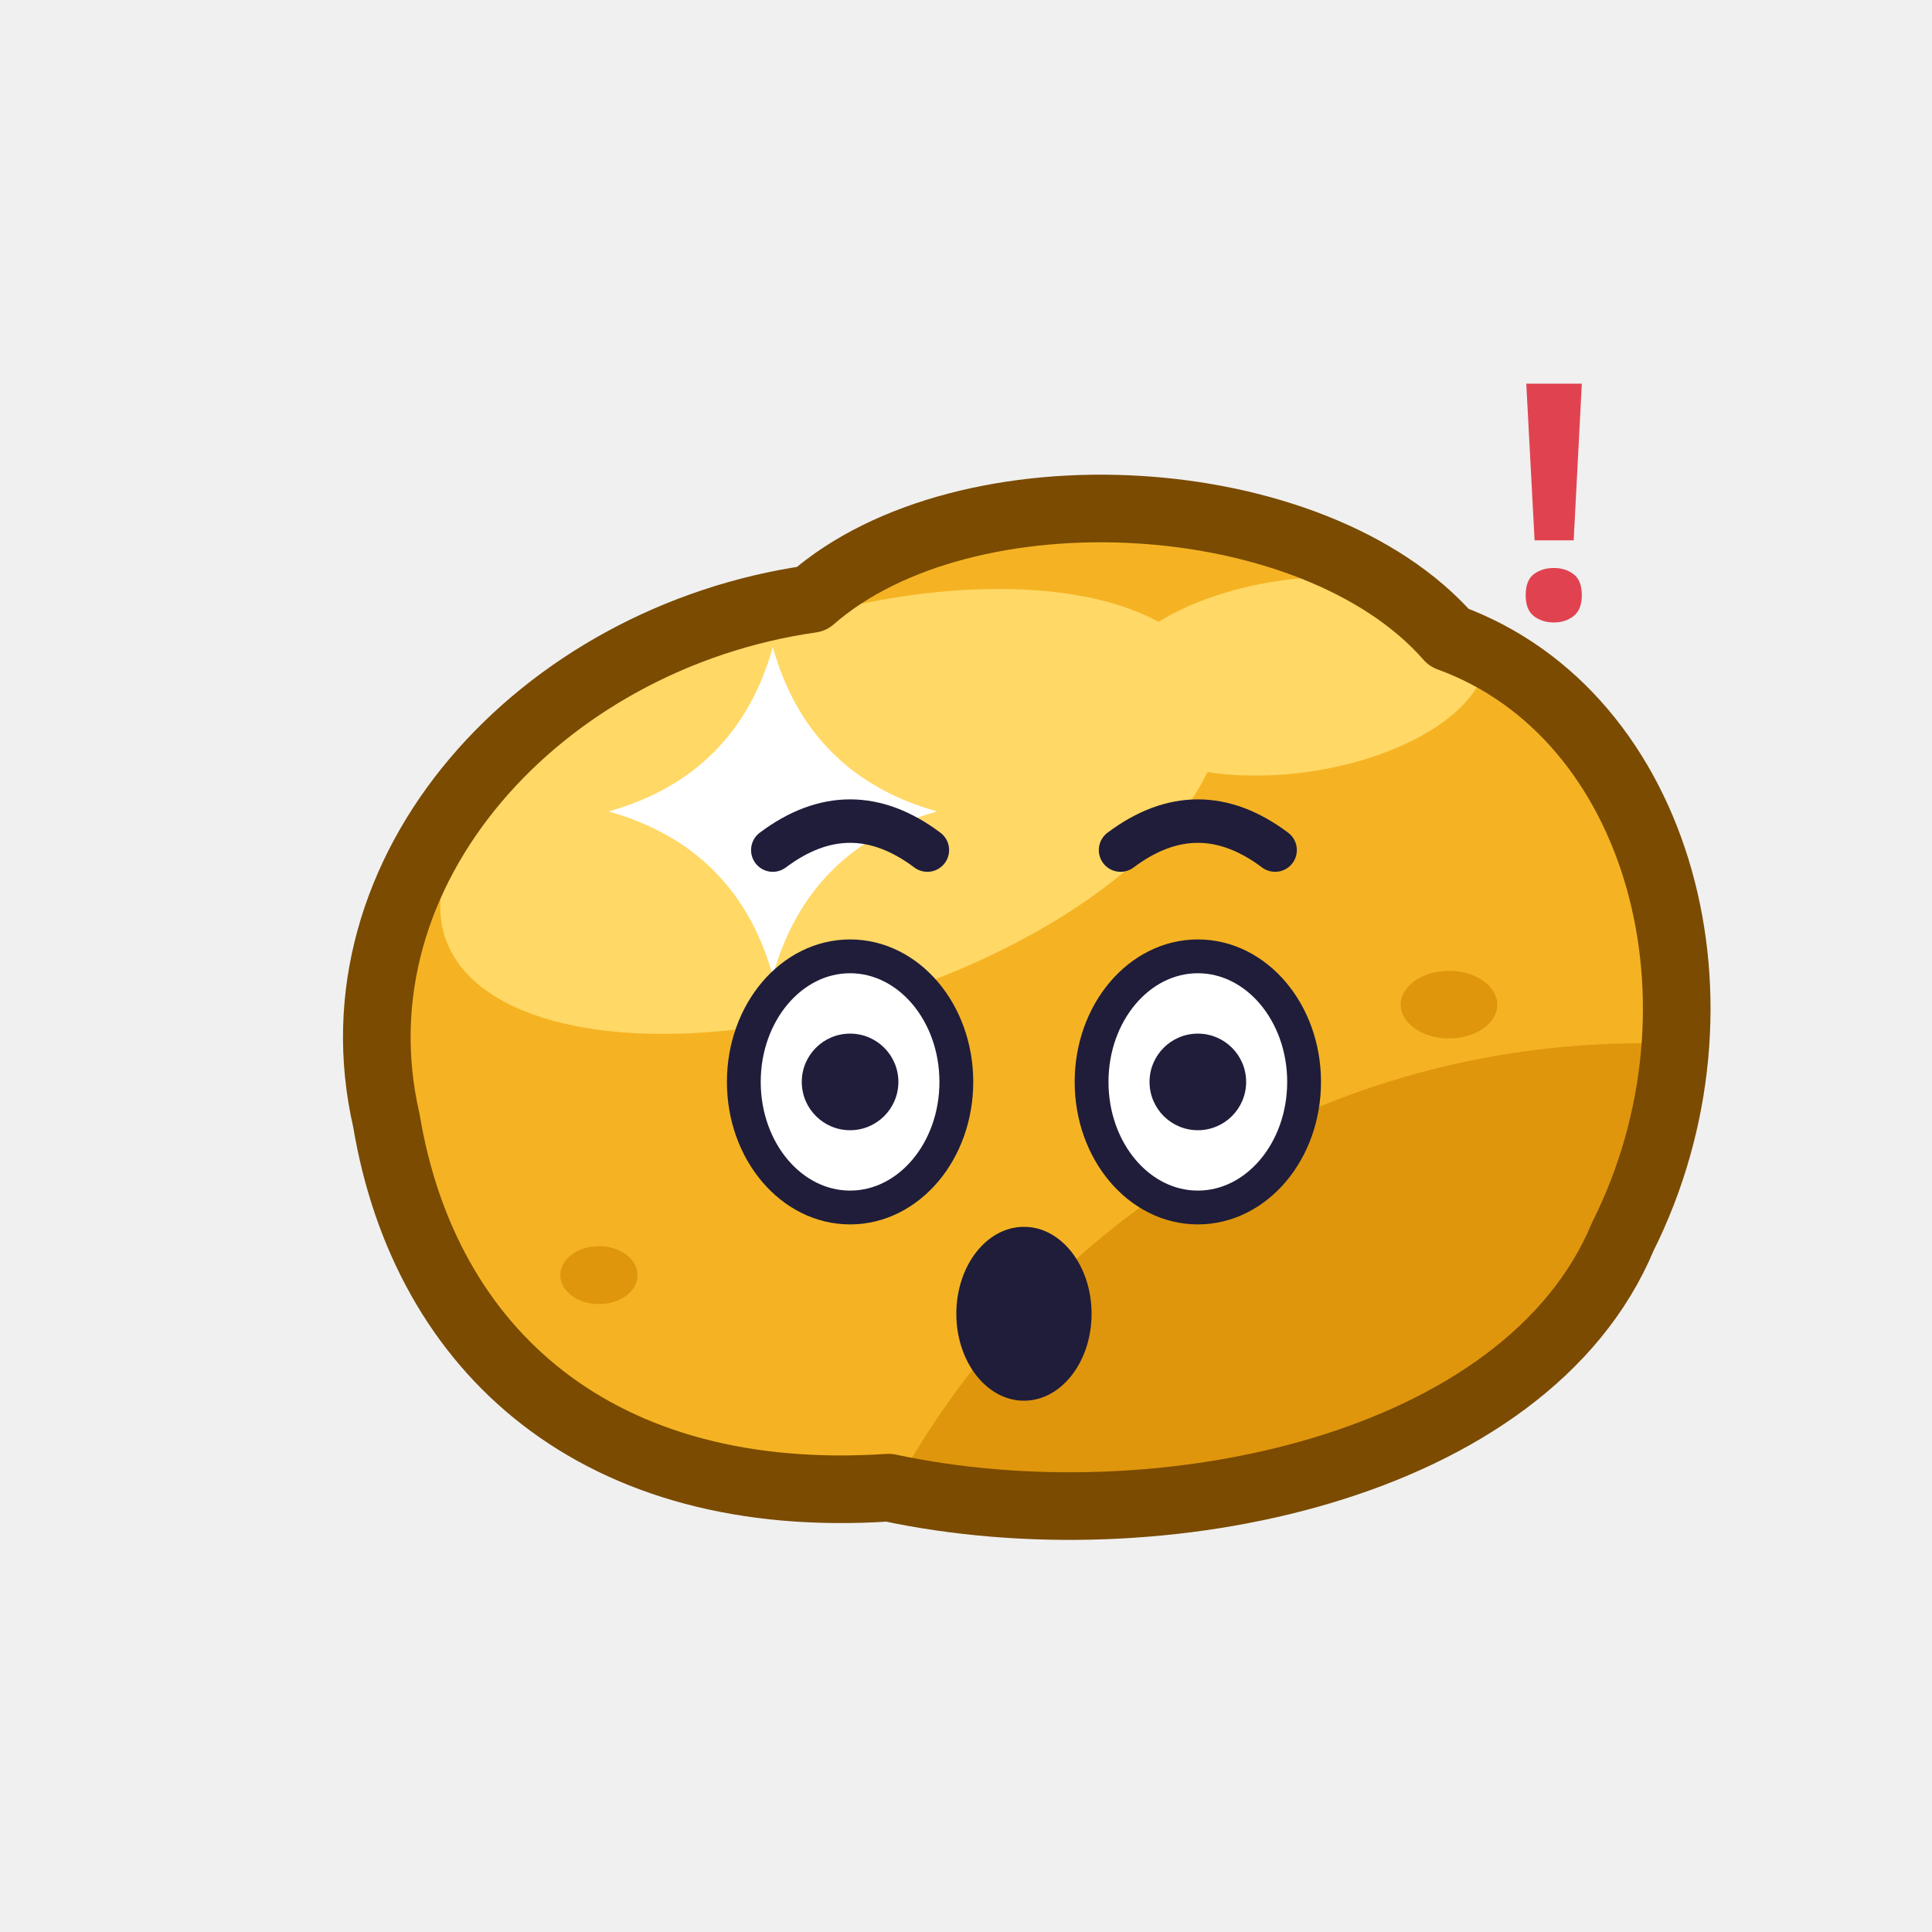
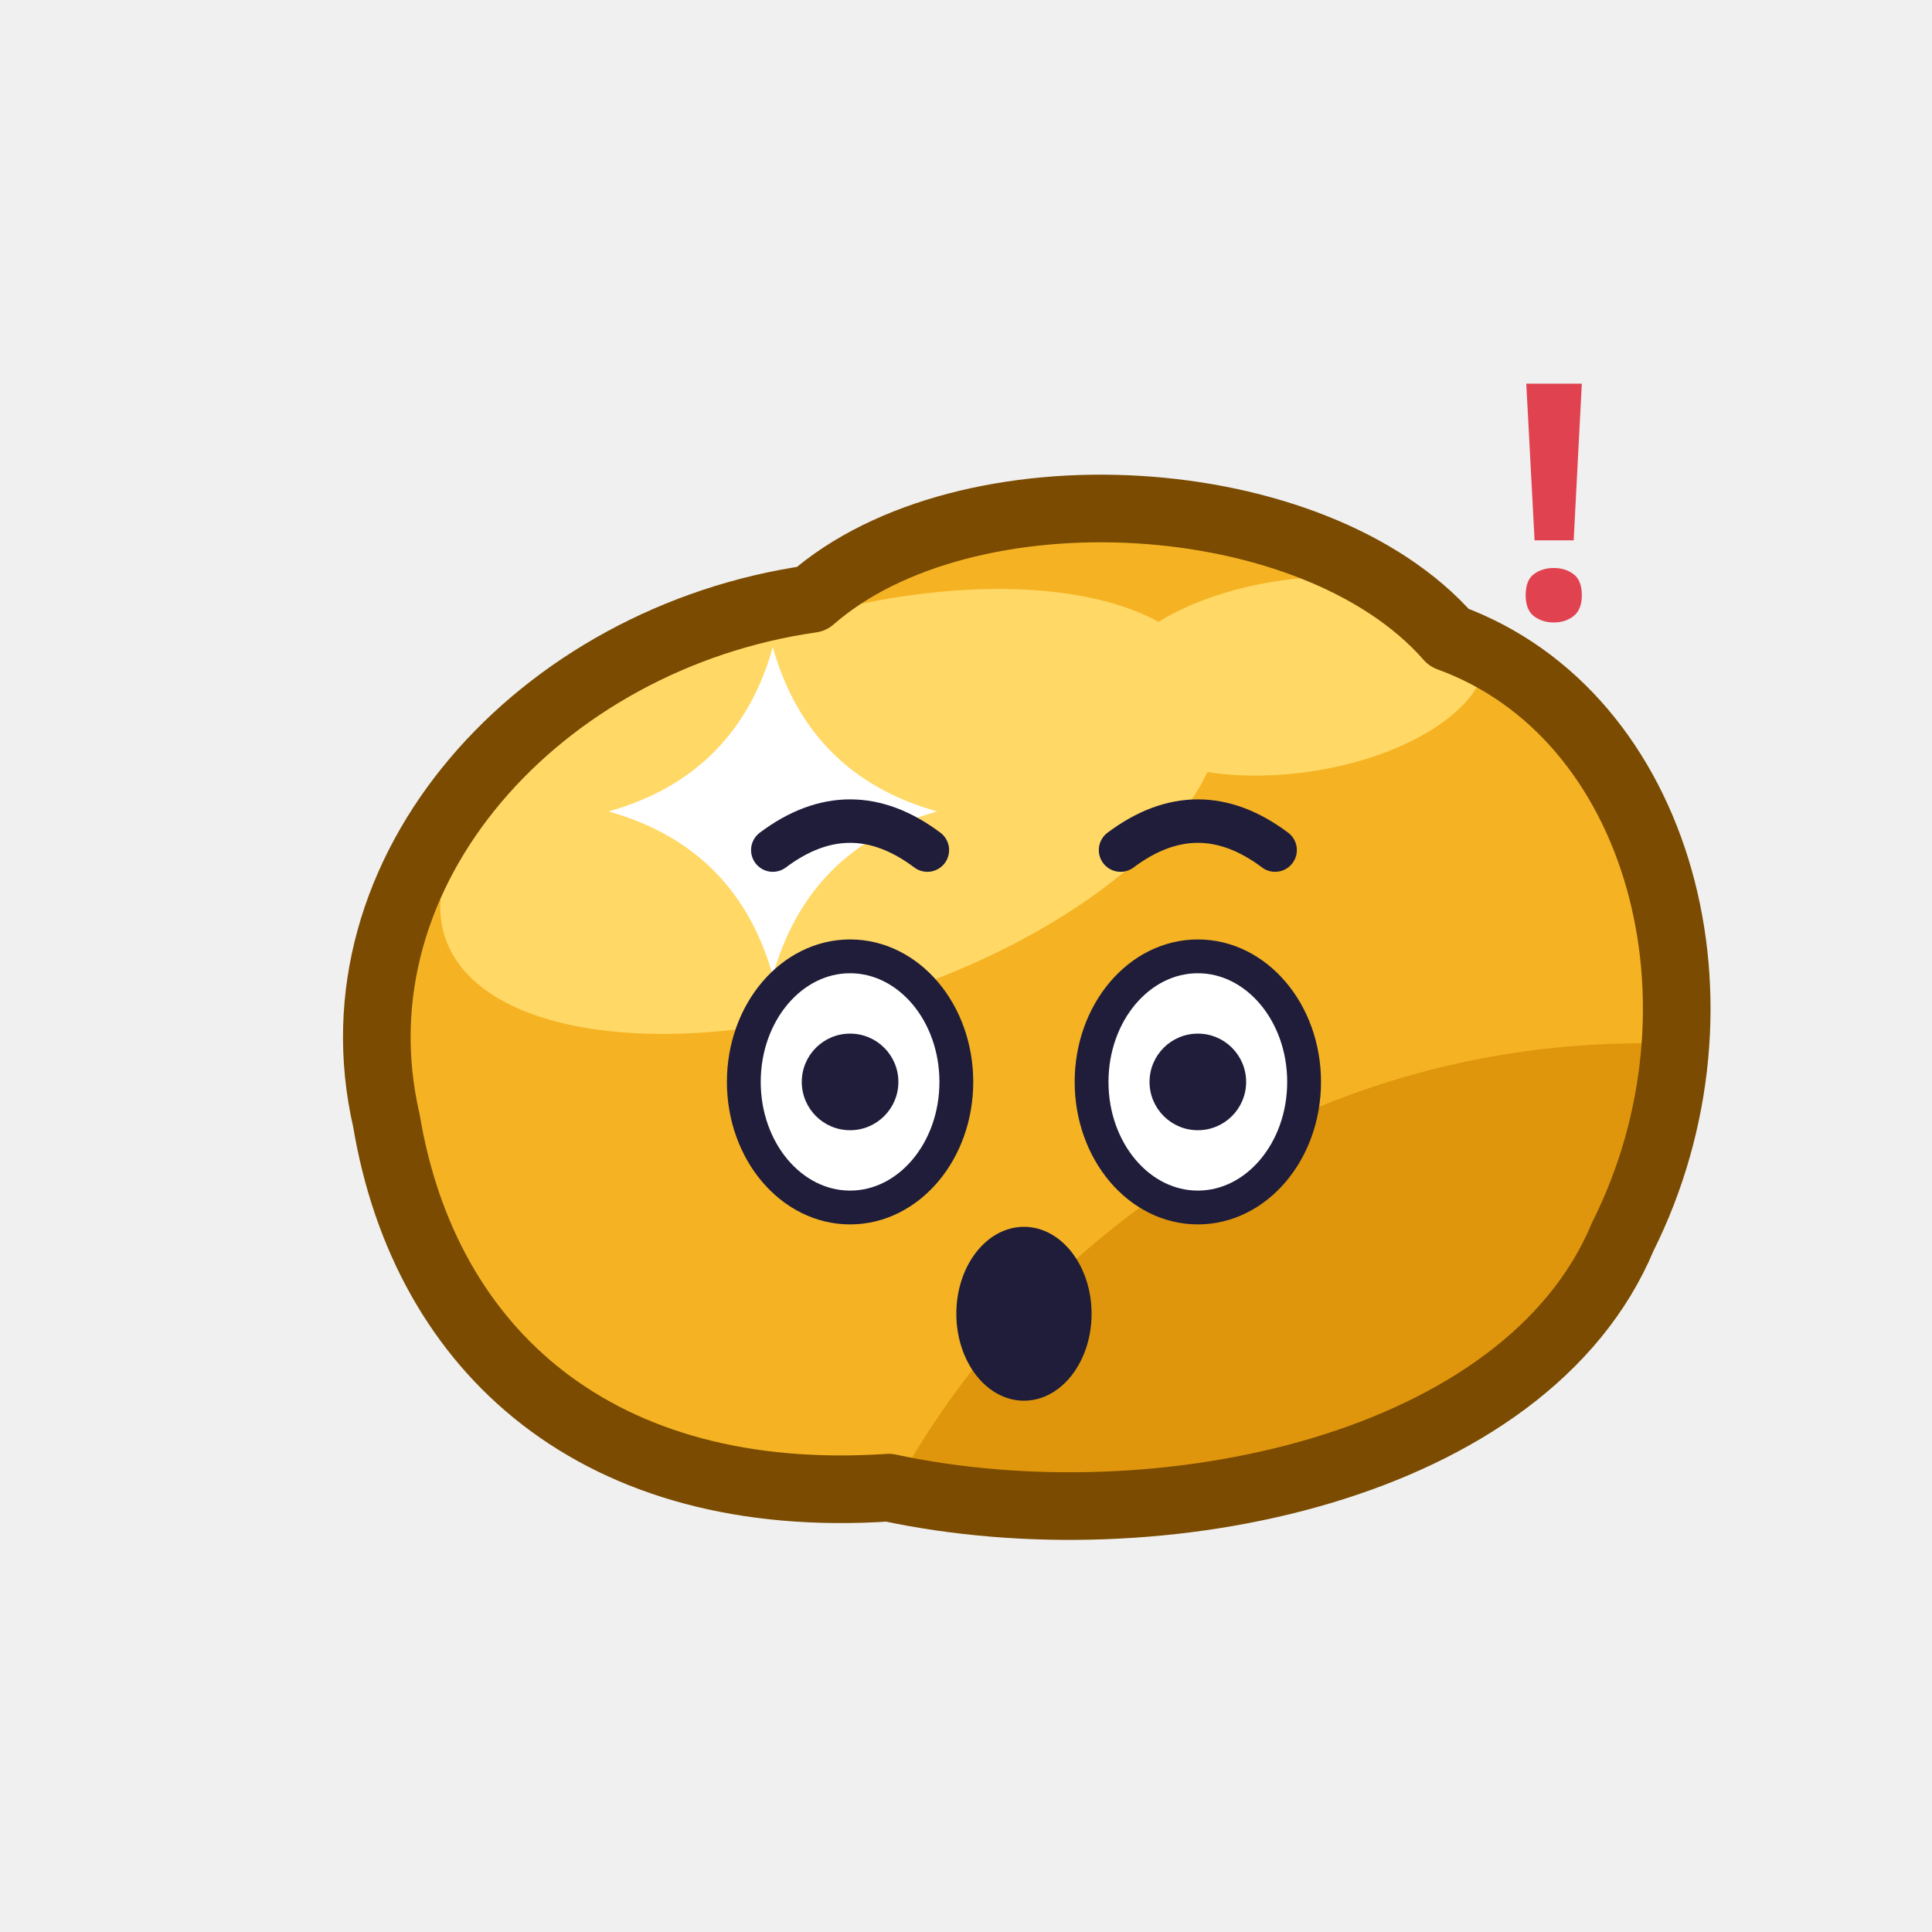
<svg xmlns="http://www.w3.org/2000/svg" viewBox="0 0 200 200" role="img" aria-label="Pépite étonnée">
  <defs>
    <clipPath id="cp-etonnee">
      <path d="M40,116 C34,90 56,66 84,62 C100,48 136,50 150,66 C172,74 180,104 168,128 C158,152 120,160 92,154 C62,156 44,140 40,116 Z" />
    </clipPath>
  </defs>
  <path d="M40,116 C34,90 56,66 84,62 C100,48 136,50 150,66 C172,74 180,104 168,128 C158,152 120,160 92,154 C62,156 44,140 40,116 Z" fill="#F5B323" />
  <g clip-path="url(#cp-etonnee)">
    <circle cx="170" cy="196" r="88" fill="#E0960C" />
    <ellipse cx="86" cy="84" rx="42" ry="20" transform="rotate(-18 86 84)" fill="#FFD866" />
    <ellipse cx="134" cy="70" rx="20" ry="10" transform="rotate(-8 134 70)" fill="#FFD866" />
-     <ellipse cx="150" cy="104" rx="5" ry="3.5" fill="#E0960C" />
-     <ellipse cx="62" cy="132" rx="4" ry="3" fill="#E0960C" />
  </g>
  <path d="M40,116 C34,90 56,66 84,62 C100,48 136,50 150,66 C172,74 180,104 168,128 C158,152 120,160 92,154 C62,156 44,140 40,116 Z" fill="none" stroke="#7A4B00" stroke-width="7" stroke-linejoin="round" />
  <path d="M80,67 Q83.74,80.26 97,84 Q83.74,87.74 80,101 Q76.26,87.74 63,84 Q76.26,80.26 80,67 Z" fill="#fff" />
  <ellipse cx="88" cy="112" rx="11" ry="13" fill="#fff" stroke="#1F1D3A" stroke-width="3.5" />
  <circle cx="88" cy="112" r="5" fill="#1F1D3A" />
  <ellipse cx="124" cy="112" rx="11" ry="13" fill="#fff" stroke="#1F1D3A" stroke-width="3.5" />
  <circle cx="124" cy="112" r="5" fill="#1F1D3A" />
  <path d="M80,88 Q88,82 96,88 M116,88 Q124,82 132,88" stroke="#1F1D3A" stroke-width="4.5" stroke-linecap="round" fill="none" />
  <ellipse cx="106" cy="136" rx="7" ry="9" fill="#1F1D3A" />
  <text x="156" y="64" font-family="Fredoka Light" font-weight="700" font-size="34" fill="#E0434F">!</text>
</svg>
